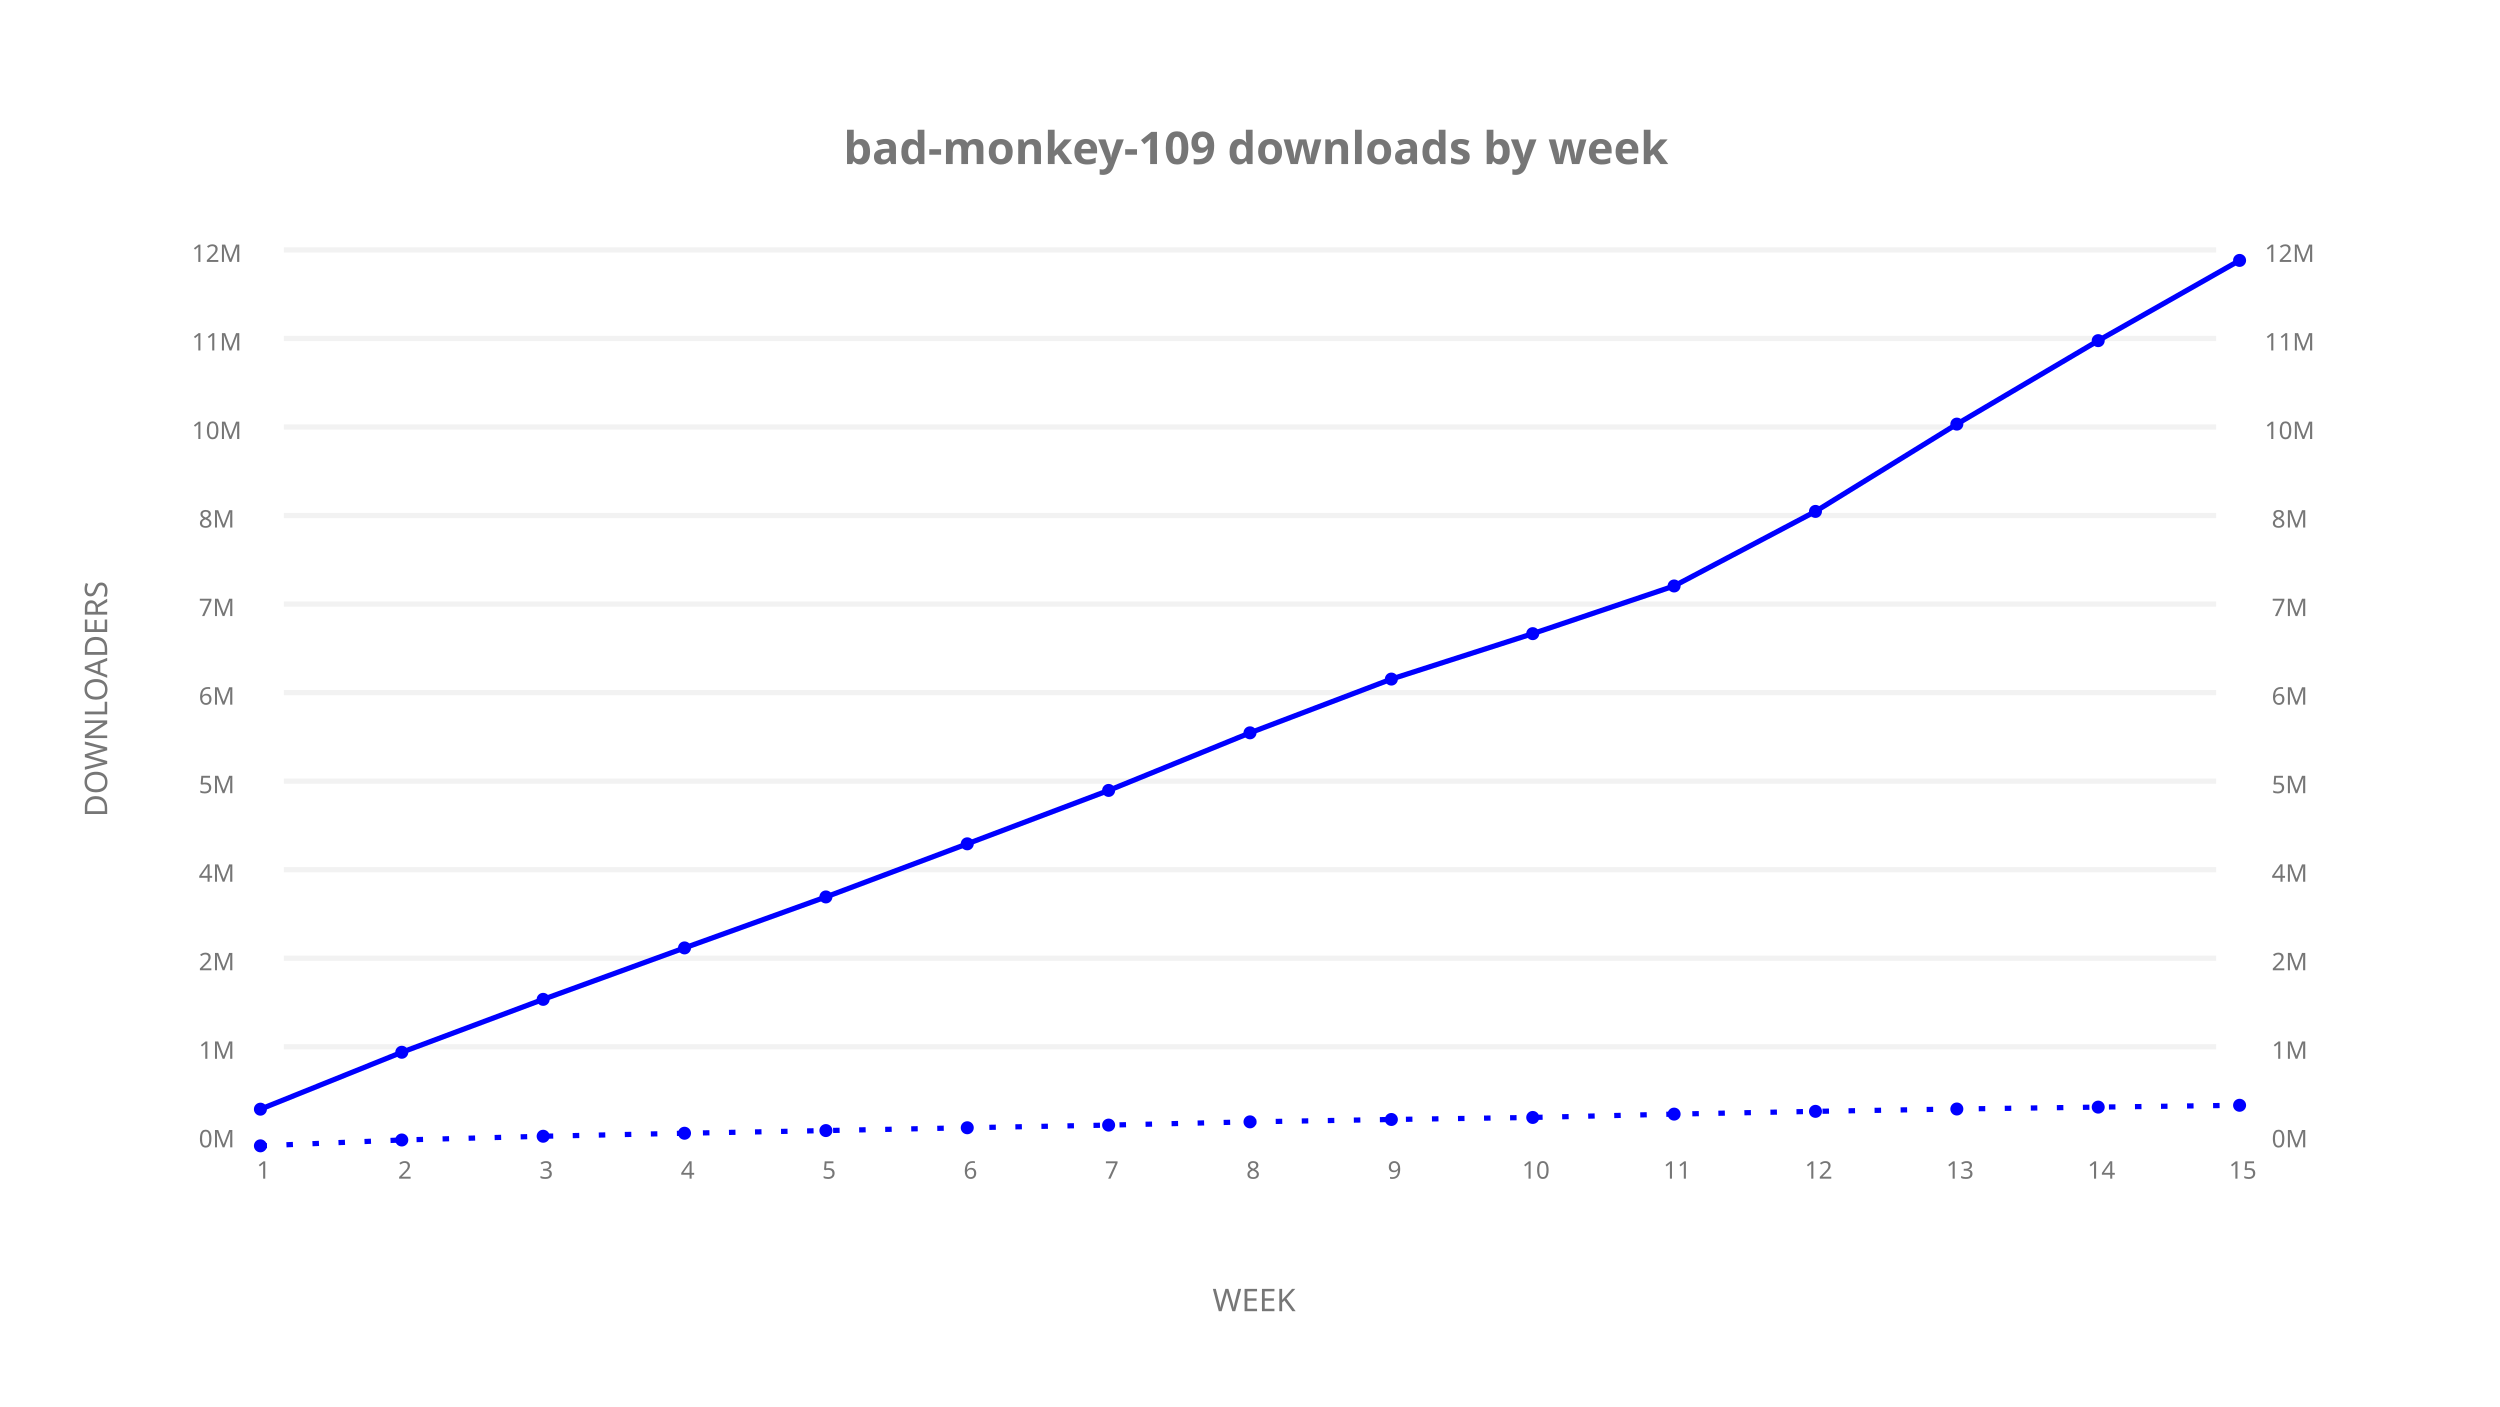
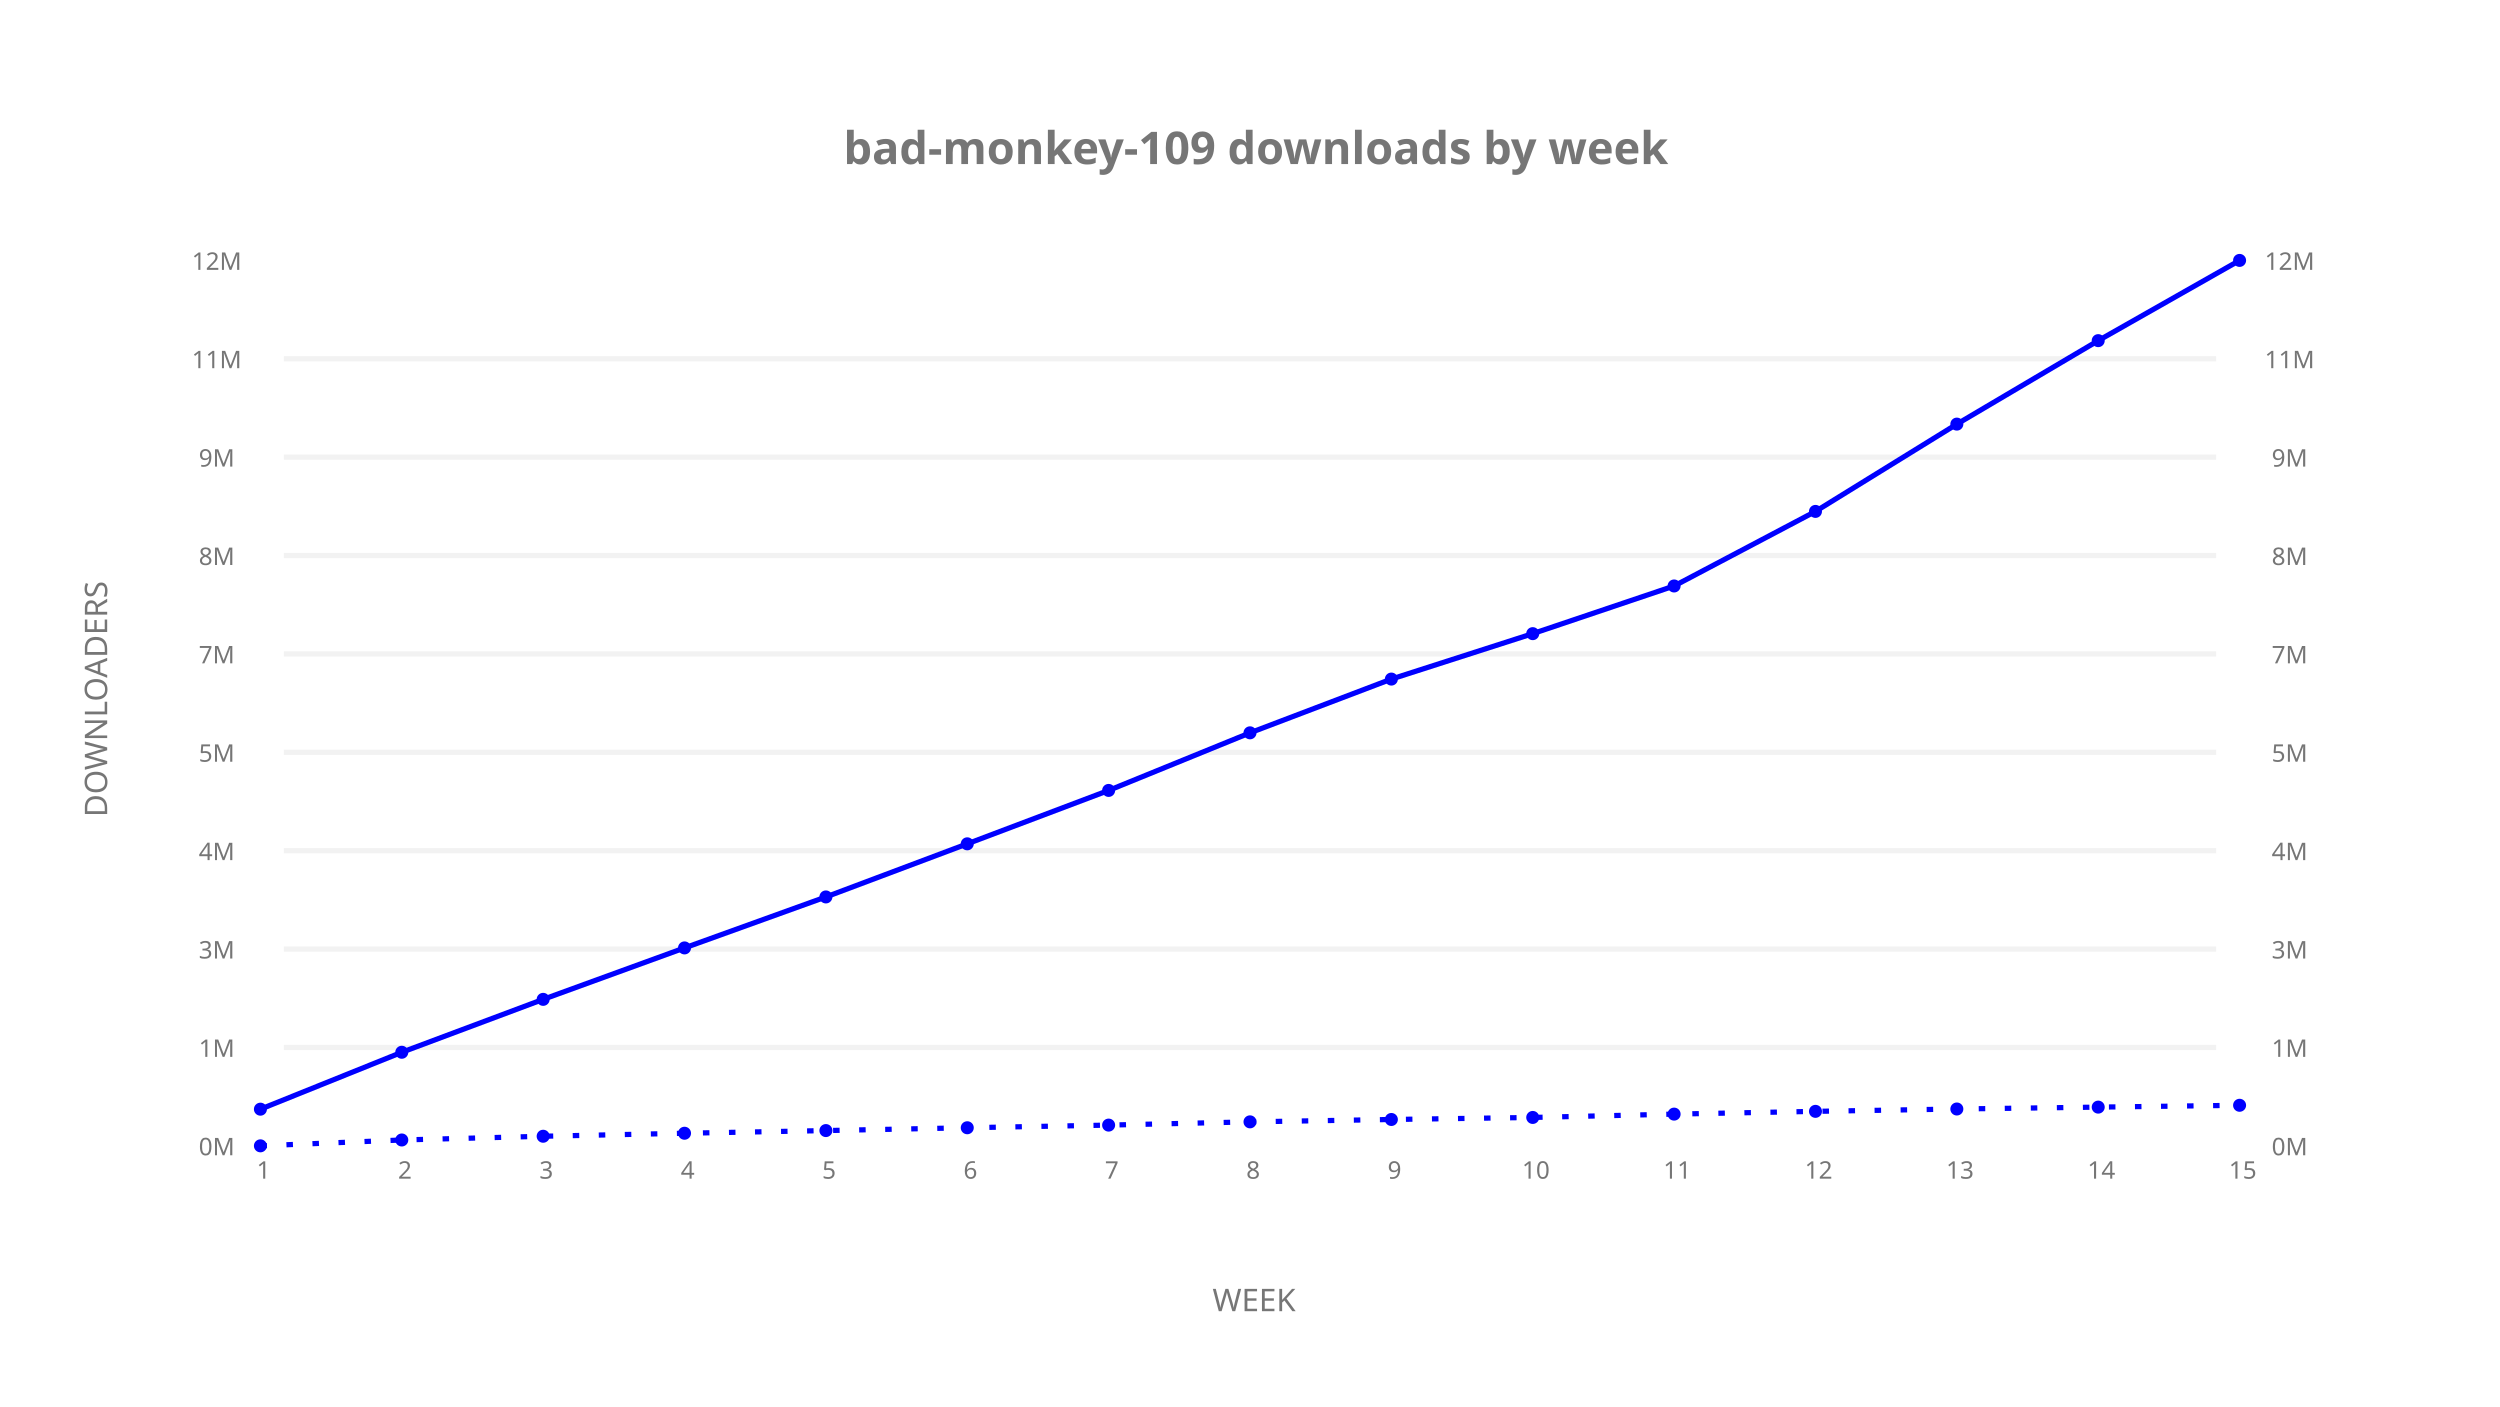
<svg xmlns="http://www.w3.org/2000/svg" xml:space="preserve" id="bad-monkey-109-downloads-by-week-bad-monkey-109-week" x="0px" y="0px" width="1920px" height="1080px" viewBox="0 0 1920 1080" enable-background="new 0 0 1920 1080" role="img">
  <g id="annotations">
    <text x="960" y="126" font-family="Atkinson Hyperlegible" font-size="26pt" text-anchor="middle" text-align="center" font-weight="600" font-style="normal" style="fill:rgb(118,118,118); fill-opacity:1; stroke:rgb(118,118,118); stroke-opacity:0; stroke-width:0.5"> bad-monkey-109 downloads by week</text>
    <g id="axes-lines">
      <text x="960" y="1007" font-family="Atkinson Hyperlegible" font-size="18pt" text-anchor="middle" text-align="center" font-weight="500" font-style="normal" style="fill:rgb(118,118,118); fill-opacity:1; stroke:rgb(118,118,118); stroke-opacity:0; stroke-width:0.5"> WEEK</text>
      <text x="73" y="540" font-family="Atkinson Hyperlegible" font-size="18pt" text-anchor="middle" text-align="center" dominant-baseline="central" font-weight="500" font-style="normal" style="fill:rgb(118,118,118); fill-opacity:1; stroke:rgb(118,118,118); stroke-opacity:0; stroke-width:0.5" transform="rotate(-90,73,540)"> DOWNLOADERS</text>
    </g>
    <g id="tic-y-label-lines">
-       <line x1="218" y1="803.919" x2="1702" y2="803.919" style="fill:rgb(0,0,255); fill-opacity:0; stroke:rgb(242,242,242); stroke-opacity:1; stroke-width:4" />
-       <line x1="218" y1="735.919" x2="1702" y2="735.919" style="fill:rgb(0,0,255); fill-opacity:0; stroke:rgb(242,242,242); stroke-opacity:1; stroke-width:4" />
-       <line x1="218" y1="667.919" x2="1702" y2="667.919" style="fill:rgb(0,0,255); fill-opacity:0; stroke:rgb(242,242,242); stroke-opacity:1; stroke-width:4" />
-       <line x1="218" y1="599.919" x2="1702" y2="599.919" style="fill:rgb(0,0,255); fill-opacity:0; stroke:rgb(242,242,242); stroke-opacity:1; stroke-width:4" />
-       <line x1="218" y1="531.919" x2="1702" y2="531.919" style="fill:rgb(0,0,255); fill-opacity:0; stroke:rgb(242,242,242); stroke-opacity:1; stroke-width:4" />
-       <line x1="218" y1="463.919" x2="1702" y2="463.919" style="fill:rgb(0,0,255); fill-opacity:0; stroke:rgb(242,242,242); stroke-opacity:1; stroke-width:4" />
-       <line x1="218" y1="395.919" x2="1702" y2="395.919" style="fill:rgb(0,0,255); fill-opacity:0; stroke:rgb(242,242,242); stroke-opacity:1; stroke-width:4" />
-       <line x1="218" y1="327.919" x2="1702" y2="327.919" style="fill:rgb(0,0,255); fill-opacity:0; stroke:rgb(242,242,242); stroke-opacity:1; stroke-width:4" />
-       <line x1="218" y1="259.919" x2="1702" y2="259.919" style="fill:rgb(0,0,255); fill-opacity:0; stroke:rgb(242,242,242); stroke-opacity:1; stroke-width:4" />
-       <line x1="218" y1="191.919" x2="1702" y2="191.919" style="fill:rgb(0,0,255); fill-opacity:0; stroke:rgb(242,242,242); stroke-opacity:1; stroke-width:4" />
+       <line x1="218" y1="804.444" x2="1702" y2="804.444" style="fill:rgb(0,0,255); fill-opacity:0; stroke:rgb(242,242,242); stroke-opacity:1; stroke-width:4" />
+       <line x1="218" y1="728.889" x2="1702" y2="728.889" style="fill:rgb(0,0,255); fill-opacity:0; stroke:rgb(242,242,242); stroke-opacity:1; stroke-width:4" />
+       <line x1="218" y1="653.333" x2="1702" y2="653.333" style="fill:rgb(0,0,255); fill-opacity:0; stroke:rgb(242,242,242); stroke-opacity:1; stroke-width:4" />
+       <line x1="218" y1="577.778" x2="1702" y2="577.778" style="fill:rgb(0,0,255); fill-opacity:0; stroke:rgb(242,242,242); stroke-opacity:1; stroke-width:4" />
+       <line x1="218" y1="502.222" x2="1702" y2="502.222" style="fill:rgb(0,0,255); fill-opacity:0; stroke:rgb(242,242,242); stroke-opacity:1; stroke-width:4" />
+       <line x1="218" y1="426.667" x2="1702" y2="426.667" style="fill:rgb(0,0,255); fill-opacity:0; stroke:rgb(242,242,242); stroke-opacity:1; stroke-width:4" />
+       <line x1="218" y1="351.111" x2="1702" y2="351.111" style="fill:rgb(0,0,255); fill-opacity:0; stroke:rgb(242,242,242); stroke-opacity:1; stroke-width:4" />
+       <line x1="218" y1="275.556" x2="1702" y2="275.556" style="fill:rgb(0,0,255); fill-opacity:0; stroke:rgb(242,242,242); stroke-opacity:1; stroke-width:4" />
    </g>
    <g id="tic-x-labels">
      <text x="200" y="898" font-family="Atkinson Hyperlegible" font-size="14pt" text-anchor="middle" text-align="center" dominant-baseline="central" font-weight="400" font-style="normal" style="fill:rgb(118,118,118); fill-opacity:1; stroke:rgb(118,118,118); stroke-opacity:0; stroke-width:0.5"> 1</text>
      <text x="308.571" y="898" font-family="Atkinson Hyperlegible" font-size="14pt" text-anchor="middle" text-align="center" dominant-baseline="central" font-weight="400" font-style="normal" style="fill:rgb(118,118,118); fill-opacity:1; stroke:rgb(118,118,118); stroke-opacity:0; stroke-width:0.5"> 2</text>
      <text x="417.143" y="898" font-family="Atkinson Hyperlegible" font-size="14pt" text-anchor="middle" text-align="center" dominant-baseline="central" font-weight="400" font-style="normal" style="fill:rgb(118,118,118); fill-opacity:1; stroke:rgb(118,118,118); stroke-opacity:0; stroke-width:0.5"> 3</text>
      <text x="525.714" y="898" font-family="Atkinson Hyperlegible" font-size="14pt" text-anchor="middle" text-align="center" dominant-baseline="central" font-weight="400" font-style="normal" style="fill:rgb(118,118,118); fill-opacity:1; stroke:rgb(118,118,118); stroke-opacity:0; stroke-width:0.5"> 4</text>
      <text x="634.286" y="898" font-family="Atkinson Hyperlegible" font-size="14pt" text-anchor="middle" text-align="center" dominant-baseline="central" font-weight="400" font-style="normal" style="fill:rgb(118,118,118); fill-opacity:1; stroke:rgb(118,118,118); stroke-opacity:0; stroke-width:0.5"> 5</text>
      <text x="742.857" y="898" font-family="Atkinson Hyperlegible" font-size="14pt" text-anchor="middle" text-align="center" dominant-baseline="central" font-weight="400" font-style="normal" style="fill:rgb(118,118,118); fill-opacity:1; stroke:rgb(118,118,118); stroke-opacity:0; stroke-width:0.5"> 6</text>
      <text x="851.429" y="898" font-family="Atkinson Hyperlegible" font-size="14pt" text-anchor="middle" text-align="center" dominant-baseline="central" font-weight="400" font-style="normal" style="fill:rgb(118,118,118); fill-opacity:1; stroke:rgb(118,118,118); stroke-opacity:0; stroke-width:0.5"> 7</text>
      <text x="960" y="898" font-family="Atkinson Hyperlegible" font-size="14pt" text-anchor="middle" text-align="center" dominant-baseline="central" font-weight="400" font-style="normal" style="fill:rgb(118,118,118); fill-opacity:1; stroke:rgb(118,118,118); stroke-opacity:0; stroke-width:0.5"> 8</text>
      <text x="1068.571" y="898" font-family="Atkinson Hyperlegible" font-size="14pt" text-anchor="middle" text-align="center" dominant-baseline="central" font-weight="400" font-style="normal" style="fill:rgb(118,118,118); fill-opacity:1; stroke:rgb(118,118,118); stroke-opacity:0; stroke-width:0.5"> 9</text>
      <text x="1177.143" y="898" font-family="Atkinson Hyperlegible" font-size="14pt" text-anchor="middle" text-align="center" dominant-baseline="central" font-weight="400" font-style="normal" style="fill:rgb(118,118,118); fill-opacity:1; stroke:rgb(118,118,118); stroke-opacity:0; stroke-width:0.5"> 10</text>
      <text x="1285.714" y="898" font-family="Atkinson Hyperlegible" font-size="14pt" text-anchor="middle" text-align="center" dominant-baseline="central" font-weight="400" font-style="normal" style="fill:rgb(118,118,118); fill-opacity:1; stroke:rgb(118,118,118); stroke-opacity:0; stroke-width:0.5"> 11</text>
      <text x="1394.286" y="898" font-family="Atkinson Hyperlegible" font-size="14pt" text-anchor="middle" text-align="center" dominant-baseline="central" font-weight="400" font-style="normal" style="fill:rgb(118,118,118); fill-opacity:1; stroke:rgb(118,118,118); stroke-opacity:0; stroke-width:0.5"> 12</text>
      <text x="1502.857" y="898" font-family="Atkinson Hyperlegible" font-size="14pt" text-anchor="middle" text-align="center" dominant-baseline="central" font-weight="400" font-style="normal" style="fill:rgb(118,118,118); fill-opacity:1; stroke:rgb(118,118,118); stroke-opacity:0; stroke-width:0.5"> 13</text>
      <text x="1611.429" y="898" font-family="Atkinson Hyperlegible" font-size="14pt" text-anchor="middle" text-align="center" dominant-baseline="central" font-weight="400" font-style="normal" style="fill:rgb(118,118,118); fill-opacity:1; stroke:rgb(118,118,118); stroke-opacity:0; stroke-width:0.5"> 14</text>
      <text x="1720" y="898" font-family="Atkinson Hyperlegible" font-size="14pt" text-anchor="middle" text-align="center" dominant-baseline="central" font-weight="400" font-style="normal" style="fill:rgb(118,118,118); fill-opacity:1; stroke:rgb(118,118,118); stroke-opacity:0; stroke-width:0.5"> 15</text>
    </g>
    <g id="tic-y-labels">
-       <text x="164" y="873.919" font-family="Atkinson Hyperlegible" font-size="14pt" text-anchor="middle" text-align="center" dominant-baseline="central" font-weight="400" font-style="normal" style="fill:rgb(118,118,118); fill-opacity:1; stroke:rgb(118,118,118); stroke-opacity:0; stroke-width:0.5"> 0M</text>
-       <text x="1756" y="873.919" font-family="Atkinson Hyperlegible" font-size="14pt" text-anchor="middle" text-align="center" dominant-baseline="central" font-weight="400" font-style="normal" style="fill:rgb(118,118,118); fill-opacity:1; stroke:rgb(118,118,118); stroke-opacity:0; stroke-width:0.5"> 0M</text>
-       <text x="164" y="805.919" font-family="Atkinson Hyperlegible" font-size="14pt" text-anchor="middle" text-align="center" dominant-baseline="central" font-weight="400" font-style="normal" style="fill:rgb(118,118,118); fill-opacity:1; stroke:rgb(118,118,118); stroke-opacity:0; stroke-width:0.5"> 1M</text>
-       <text x="1756" y="805.919" font-family="Atkinson Hyperlegible" font-size="14pt" text-anchor="middle" text-align="center" dominant-baseline="central" font-weight="400" font-style="normal" style="fill:rgb(118,118,118); fill-opacity:1; stroke:rgb(118,118,118); stroke-opacity:0; stroke-width:0.5"> 1M</text>
-       <text x="164" y="737.919" font-family="Atkinson Hyperlegible" font-size="14pt" text-anchor="middle" text-align="center" dominant-baseline="central" font-weight="400" font-style="normal" style="fill:rgb(118,118,118); fill-opacity:1; stroke:rgb(118,118,118); stroke-opacity:0; stroke-width:0.5"> 2M</text>
-       <text x="1756" y="737.919" font-family="Atkinson Hyperlegible" font-size="14pt" text-anchor="middle" text-align="center" dominant-baseline="central" font-weight="400" font-style="normal" style="fill:rgb(118,118,118); fill-opacity:1; stroke:rgb(118,118,118); stroke-opacity:0; stroke-width:0.5"> 2M</text>
-       <text x="164" y="669.919" font-family="Atkinson Hyperlegible" font-size="14pt" text-anchor="middle" text-align="center" dominant-baseline="central" font-weight="400" font-style="normal" style="fill:rgb(118,118,118); fill-opacity:1; stroke:rgb(118,118,118); stroke-opacity:0; stroke-width:0.5"> 4M</text>
-       <text x="1756" y="669.919" font-family="Atkinson Hyperlegible" font-size="14pt" text-anchor="middle" text-align="center" dominant-baseline="central" font-weight="400" font-style="normal" style="fill:rgb(118,118,118); fill-opacity:1; stroke:rgb(118,118,118); stroke-opacity:0; stroke-width:0.5"> 4M</text>
-       <text x="164" y="601.919" font-family="Atkinson Hyperlegible" font-size="14pt" text-anchor="middle" text-align="center" dominant-baseline="central" font-weight="400" font-style="normal" style="fill:rgb(118,118,118); fill-opacity:1; stroke:rgb(118,118,118); stroke-opacity:0; stroke-width:0.5"> 5M</text>
-       <text x="1756" y="601.919" font-family="Atkinson Hyperlegible" font-size="14pt" text-anchor="middle" text-align="center" dominant-baseline="central" font-weight="400" font-style="normal" style="fill:rgb(118,118,118); fill-opacity:1; stroke:rgb(118,118,118); stroke-opacity:0; stroke-width:0.5"> 5M</text>
-       <text x="164" y="533.919" font-family="Atkinson Hyperlegible" font-size="14pt" text-anchor="middle" text-align="center" dominant-baseline="central" font-weight="400" font-style="normal" style="fill:rgb(118,118,118); fill-opacity:1; stroke:rgb(118,118,118); stroke-opacity:0; stroke-width:0.5"> 6M</text>
-       <text x="1756" y="533.919" font-family="Atkinson Hyperlegible" font-size="14pt" text-anchor="middle" text-align="center" dominant-baseline="central" font-weight="400" font-style="normal" style="fill:rgb(118,118,118); fill-opacity:1; stroke:rgb(118,118,118); stroke-opacity:0; stroke-width:0.5"> 6M</text>
-       <text x="164" y="465.919" font-family="Atkinson Hyperlegible" font-size="14pt" text-anchor="middle" text-align="center" dominant-baseline="central" font-weight="400" font-style="normal" style="fill:rgb(118,118,118); fill-opacity:1; stroke:rgb(118,118,118); stroke-opacity:0; stroke-width:0.5"> 7M</text>
-       <text x="1756" y="465.919" font-family="Atkinson Hyperlegible" font-size="14pt" text-anchor="middle" text-align="center" dominant-baseline="central" font-weight="400" font-style="normal" style="fill:rgb(118,118,118); fill-opacity:1; stroke:rgb(118,118,118); stroke-opacity:0; stroke-width:0.5"> 7M</text>
-       <text x="164" y="397.919" font-family="Atkinson Hyperlegible" font-size="14pt" text-anchor="middle" text-align="center" dominant-baseline="central" font-weight="400" font-style="normal" style="fill:rgb(118,118,118); fill-opacity:1; stroke:rgb(118,118,118); stroke-opacity:0; stroke-width:0.5"> 8M</text>
-       <text x="1756" y="397.919" font-family="Atkinson Hyperlegible" font-size="14pt" text-anchor="middle" text-align="center" dominant-baseline="central" font-weight="400" font-style="normal" style="fill:rgb(118,118,118); fill-opacity:1; stroke:rgb(118,118,118); stroke-opacity:0; stroke-width:0.5"> 8M</text>
-       <text x="164" y="329.919" font-family="Atkinson Hyperlegible" font-size="14pt" text-anchor="middle" text-align="center" dominant-baseline="central" font-weight="400" font-style="normal" style="fill:rgb(118,118,118); fill-opacity:1; stroke:rgb(118,118,118); stroke-opacity:0; stroke-width:0.5"> 10M</text>
-       <text x="1756" y="329.919" font-family="Atkinson Hyperlegible" font-size="14pt" text-anchor="middle" text-align="center" dominant-baseline="central" font-weight="400" font-style="normal" style="fill:rgb(118,118,118); fill-opacity:1; stroke:rgb(118,118,118); stroke-opacity:0; stroke-width:0.5"> 10M</text>
-       <text x="164" y="261.919" font-family="Atkinson Hyperlegible" font-size="14pt" text-anchor="middle" text-align="center" dominant-baseline="central" font-weight="400" font-style="normal" style="fill:rgb(118,118,118); fill-opacity:1; stroke:rgb(118,118,118); stroke-opacity:0; stroke-width:0.5"> 11M</text>
-       <text x="1756" y="261.919" font-family="Atkinson Hyperlegible" font-size="14pt" text-anchor="middle" text-align="center" dominant-baseline="central" font-weight="400" font-style="normal" style="fill:rgb(118,118,118); fill-opacity:1; stroke:rgb(118,118,118); stroke-opacity:0; stroke-width:0.5"> 11M</text>
-       <text x="164" y="193.919" font-family="Atkinson Hyperlegible" font-size="14pt" text-anchor="middle" text-align="center" dominant-baseline="central" font-weight="400" font-style="normal" style="fill:rgb(118,118,118); fill-opacity:1; stroke:rgb(118,118,118); stroke-opacity:0; stroke-width:0.5"> 12M</text>
-       <text x="1756" y="193.919" font-family="Atkinson Hyperlegible" font-size="14pt" text-anchor="middle" text-align="center" dominant-baseline="central" font-weight="400" font-style="normal" style="fill:rgb(118,118,118); fill-opacity:1; stroke:rgb(118,118,118); stroke-opacity:0; stroke-width:0.5"> 12M</text>
+       <text x="164" y="880" font-family="Atkinson Hyperlegible" font-size="14pt" text-anchor="middle" text-align="center" dominant-baseline="central" font-weight="400" font-style="normal" style="fill:rgb(118,118,118); fill-opacity:1; stroke:rgb(118,118,118); stroke-opacity:0; stroke-width:0.5"> 0M</text>
+       <text x="1756" y="880" font-family="Atkinson Hyperlegible" font-size="14pt" text-anchor="middle" text-align="center" dominant-baseline="central" font-weight="400" font-style="normal" style="fill:rgb(118,118,118); fill-opacity:1; stroke:rgb(118,118,118); stroke-opacity:0; stroke-width:0.5"> 0M</text>
+       <text x="164" y="804.444" font-family="Atkinson Hyperlegible" font-size="14pt" text-anchor="middle" text-align="center" dominant-baseline="central" font-weight="400" font-style="normal" style="fill:rgb(118,118,118); fill-opacity:1; stroke:rgb(118,118,118); stroke-opacity:0; stroke-width:0.5"> 1M</text>
+       <text x="1756" y="804.444" font-family="Atkinson Hyperlegible" font-size="14pt" text-anchor="middle" text-align="center" dominant-baseline="central" font-weight="400" font-style="normal" style="fill:rgb(118,118,118); fill-opacity:1; stroke:rgb(118,118,118); stroke-opacity:0; stroke-width:0.5"> 1M</text>
+       <text x="164" y="728.889" font-family="Atkinson Hyperlegible" font-size="14pt" text-anchor="middle" text-align="center" dominant-baseline="central" font-weight="400" font-style="normal" style="fill:rgb(118,118,118); fill-opacity:1; stroke:rgb(118,118,118); stroke-opacity:0; stroke-width:0.5"> 3M</text>
+       <text x="1756" y="728.889" font-family="Atkinson Hyperlegible" font-size="14pt" text-anchor="middle" text-align="center" dominant-baseline="central" font-weight="400" font-style="normal" style="fill:rgb(118,118,118); fill-opacity:1; stroke:rgb(118,118,118); stroke-opacity:0; stroke-width:0.5"> 3M</text>
+       <text x="164" y="653.333" font-family="Atkinson Hyperlegible" font-size="14pt" text-anchor="middle" text-align="center" dominant-baseline="central" font-weight="400" font-style="normal" style="fill:rgb(118,118,118); fill-opacity:1; stroke:rgb(118,118,118); stroke-opacity:0; stroke-width:0.5"> 4M</text>
+       <text x="1756" y="653.333" font-family="Atkinson Hyperlegible" font-size="14pt" text-anchor="middle" text-align="center" dominant-baseline="central" font-weight="400" font-style="normal" style="fill:rgb(118,118,118); fill-opacity:1; stroke:rgb(118,118,118); stroke-opacity:0; stroke-width:0.5"> 4M</text>
+       <text x="164" y="577.778" font-family="Atkinson Hyperlegible" font-size="14pt" text-anchor="middle" text-align="center" dominant-baseline="central" font-weight="400" font-style="normal" style="fill:rgb(118,118,118); fill-opacity:1; stroke:rgb(118,118,118); stroke-opacity:0; stroke-width:0.5"> 5M</text>
+       <text x="1756" y="577.778" font-family="Atkinson Hyperlegible" font-size="14pt" text-anchor="middle" text-align="center" dominant-baseline="central" font-weight="400" font-style="normal" style="fill:rgb(118,118,118); fill-opacity:1; stroke:rgb(118,118,118); stroke-opacity:0; stroke-width:0.5"> 5M</text>
+       <text x="164" y="502.222" font-family="Atkinson Hyperlegible" font-size="14pt" text-anchor="middle" text-align="center" dominant-baseline="central" font-weight="400" font-style="normal" style="fill:rgb(118,118,118); fill-opacity:1; stroke:rgb(118,118,118); stroke-opacity:0; stroke-width:0.5"> 7M</text>
+       <text x="1756" y="502.222" font-family="Atkinson Hyperlegible" font-size="14pt" text-anchor="middle" text-align="center" dominant-baseline="central" font-weight="400" font-style="normal" style="fill:rgb(118,118,118); fill-opacity:1; stroke:rgb(118,118,118); stroke-opacity:0; stroke-width:0.5"> 7M</text>
+       <text x="164" y="426.667" font-family="Atkinson Hyperlegible" font-size="14pt" text-anchor="middle" text-align="center" dominant-baseline="central" font-weight="400" font-style="normal" style="fill:rgb(118,118,118); fill-opacity:1; stroke:rgb(118,118,118); stroke-opacity:0; stroke-width:0.5"> 8M</text>
+       <text x="1756" y="426.667" font-family="Atkinson Hyperlegible" font-size="14pt" text-anchor="middle" text-align="center" dominant-baseline="central" font-weight="400" font-style="normal" style="fill:rgb(118,118,118); fill-opacity:1; stroke:rgb(118,118,118); stroke-opacity:0; stroke-width:0.5"> 8M</text>
+       <text x="164" y="351.111" font-family="Atkinson Hyperlegible" font-size="14pt" text-anchor="middle" text-align="center" dominant-baseline="central" font-weight="400" font-style="normal" style="fill:rgb(118,118,118); fill-opacity:1; stroke:rgb(118,118,118); stroke-opacity:0; stroke-width:0.5"> 9M</text>
+       <text x="1756" y="351.111" font-family="Atkinson Hyperlegible" font-size="14pt" text-anchor="middle" text-align="center" dominant-baseline="central" font-weight="400" font-style="normal" style="fill:rgb(118,118,118); fill-opacity:1; stroke:rgb(118,118,118); stroke-opacity:0; stroke-width:0.5"> 9M</text>
+       <text x="164" y="275.556" font-family="Atkinson Hyperlegible" font-size="14pt" text-anchor="middle" text-align="center" dominant-baseline="central" font-weight="400" font-style="normal" style="fill:rgb(118,118,118); fill-opacity:1; stroke:rgb(118,118,118); stroke-opacity:0; stroke-width:0.5"> 11M</text>
+       <text x="1756" y="275.556" font-family="Atkinson Hyperlegible" font-size="14pt" text-anchor="middle" text-align="center" dominant-baseline="central" font-weight="400" font-style="normal" style="fill:rgb(118,118,118); fill-opacity:1; stroke:rgb(118,118,118); stroke-opacity:0; stroke-width:0.5"> 11M</text>
+       <text x="164" y="200" font-family="Atkinson Hyperlegible" font-size="14pt" text-anchor="middle" text-align="center" dominant-baseline="central" font-weight="400" font-style="normal" style="fill:rgb(118,118,118); fill-opacity:1; stroke:rgb(118,118,118); stroke-opacity:0; stroke-width:0.5"> 12M</text>
+       <text x="1756" y="200" font-family="Atkinson Hyperlegible" font-size="14pt" text-anchor="middle" text-align="center" dominant-baseline="central" font-weight="400" font-style="normal" style="fill:rgb(118,118,118); fill-opacity:1; stroke:rgb(118,118,118); stroke-opacity:0; stroke-width:0.5"> 12M</text>
    </g>
  </g>
  <g id="polyline-bad-monkey-109 downloads by week">
    <polyline points="200,851.853 308.571,808.141 417.143,767.51 525.714,728.001 634.286,688.852 742.857,648.056 851.429,607.048 960,562.811 1068.57,521.535 1177.14,486.643 1285.71,450.029 1394.29,392.761 1502.86,325.72 1611.43,261.612 1720,200 " style="fill:rgb(0,0,255); fill-opacity:0; stroke:rgb(0,0,255); stroke-opacity:1; stroke-width:4" />
  </g>
  <g id="markers-bad-monkey-109 downloads by week">
    <circle cx="200" cy="851.853" r="5" style="fill:rgb(0,0,255); fill-opacity:1; stroke:rgb(0,0,255); stroke-opacity:0; stroke-width:4">
</circle>
    <circle cx="308.571" cy="808.141" r="5" style="fill:rgb(0,0,255); fill-opacity:1; stroke:rgb(0,0,255); stroke-opacity:0; stroke-width:4">
</circle>
    <circle cx="417.143" cy="767.51" r="5" style="fill:rgb(0,0,255); fill-opacity:1; stroke:rgb(0,0,255); stroke-opacity:0; stroke-width:4">
</circle>
    <circle cx="525.714" cy="728.001" r="5" style="fill:rgb(0,0,255); fill-opacity:1; stroke:rgb(0,0,255); stroke-opacity:0; stroke-width:4">
</circle>
    <circle cx="634.286" cy="688.852" r="5" style="fill:rgb(0,0,255); fill-opacity:1; stroke:rgb(0,0,255); stroke-opacity:0; stroke-width:4">
</circle>
    <circle cx="742.857" cy="648.056" r="5" style="fill:rgb(0,0,255); fill-opacity:1; stroke:rgb(0,0,255); stroke-opacity:0; stroke-width:4">
</circle>
    <circle cx="851.429" cy="607.048" r="5" style="fill:rgb(0,0,255); fill-opacity:1; stroke:rgb(0,0,255); stroke-opacity:0; stroke-width:4">
</circle>
    <circle cx="960" cy="562.811" r="5" style="fill:rgb(0,0,255); fill-opacity:1; stroke:rgb(0,0,255); stroke-opacity:0; stroke-width:4">
</circle>
    <circle cx="1068.571" cy="521.535" r="5" style="fill:rgb(0,0,255); fill-opacity:1; stroke:rgb(0,0,255); stroke-opacity:0; stroke-width:4">
</circle>
    <circle cx="1177.143" cy="486.643" r="5" style="fill:rgb(0,0,255); fill-opacity:1; stroke:rgb(0,0,255); stroke-opacity:0; stroke-width:4">
</circle>
    <circle cx="1285.714" cy="450.029" r="5" style="fill:rgb(0,0,255); fill-opacity:1; stroke:rgb(0,0,255); stroke-opacity:0; stroke-width:4">
</circle>
    <circle cx="1394.286" cy="392.761" r="5" style="fill:rgb(0,0,255); fill-opacity:1; stroke:rgb(0,0,255); stroke-opacity:0; stroke-width:4">
</circle>
    <circle cx="1502.857" cy="325.72" r="5" style="fill:rgb(0,0,255); fill-opacity:1; stroke:rgb(0,0,255); stroke-opacity:0; stroke-width:4">
</circle>
    <circle cx="1611.429" cy="261.612" r="5" style="fill:rgb(0,0,255); fill-opacity:1; stroke:rgb(0,0,255); stroke-opacity:0; stroke-width:4">
</circle>
    <circle cx="1720" cy="200" r="5" style="fill:rgb(0,0,255); fill-opacity:1; stroke:rgb(0,0,255); stroke-opacity:0; stroke-width:4">
</circle>
  </g>
  <g id="polyline-bad-monkey-109 downloads by week uploaders">
    <polyline points="200,880 308.571,875.506 417.143,872.641 525.714,870.335 634.286,868.282 742.857,866.116 851.429,864.08 960,861.583 1068.57,859.765 1177.14,858.203 1285.71,855.644 1394.29,853.52 1502.86,851.715 1611.43,850.27 1720,848.859 " stroke-dasharray="5 15" style="fill:rgb(0,0,255); fill-opacity:0; stroke:rgb(0,0,255); stroke-opacity:1; stroke-width:4" />
  </g>
  <g id="markers-bad-monkey-109 downloads by week uploaders">
    <circle cx="200" cy="880" r="5" style="fill:rgb(0,0,255); fill-opacity:1; stroke:rgb(0,0,255); stroke-opacity:0; stroke-width:4">
</circle>
    <circle cx="308.571" cy="875.506" r="5" style="fill:rgb(0,0,255); fill-opacity:1; stroke:rgb(0,0,255); stroke-opacity:0; stroke-width:4">
</circle>
    <circle cx="417.143" cy="872.641" r="5" style="fill:rgb(0,0,255); fill-opacity:1; stroke:rgb(0,0,255); stroke-opacity:0; stroke-width:4">
</circle>
    <circle cx="525.714" cy="870.335" r="5" style="fill:rgb(0,0,255); fill-opacity:1; stroke:rgb(0,0,255); stroke-opacity:0; stroke-width:4">
</circle>
    <circle cx="634.286" cy="868.282" r="5" style="fill:rgb(0,0,255); fill-opacity:1; stroke:rgb(0,0,255); stroke-opacity:0; stroke-width:4">
</circle>
    <circle cx="742.857" cy="866.116" r="5" style="fill:rgb(0,0,255); fill-opacity:1; stroke:rgb(0,0,255); stroke-opacity:0; stroke-width:4">
</circle>
    <circle cx="851.429" cy="864.08" r="5" style="fill:rgb(0,0,255); fill-opacity:1; stroke:rgb(0,0,255); stroke-opacity:0; stroke-width:4">
</circle>
    <circle cx="960" cy="861.583" r="5" style="fill:rgb(0,0,255); fill-opacity:1; stroke:rgb(0,0,255); stroke-opacity:0; stroke-width:4">
</circle>
    <circle cx="1068.571" cy="859.765" r="5" style="fill:rgb(0,0,255); fill-opacity:1; stroke:rgb(0,0,255); stroke-opacity:0; stroke-width:4">
</circle>
    <circle cx="1177.143" cy="858.203" r="5" style="fill:rgb(0,0,255); fill-opacity:1; stroke:rgb(0,0,255); stroke-opacity:0; stroke-width:4">
</circle>
    <circle cx="1285.714" cy="855.644" r="5" style="fill:rgb(0,0,255); fill-opacity:1; stroke:rgb(0,0,255); stroke-opacity:0; stroke-width:4">
</circle>
    <circle cx="1394.286" cy="853.52" r="5" style="fill:rgb(0,0,255); fill-opacity:1; stroke:rgb(0,0,255); stroke-opacity:0; stroke-width:4">
</circle>
    <circle cx="1502.857" cy="851.715" r="5" style="fill:rgb(0,0,255); fill-opacity:1; stroke:rgb(0,0,255); stroke-opacity:0; stroke-width:4">
</circle>
    <circle cx="1611.429" cy="850.27" r="5" style="fill:rgb(0,0,255); fill-opacity:1; stroke:rgb(0,0,255); stroke-opacity:0; stroke-width:4">
</circle>
    <circle cx="1720" cy="848.859" r="5" style="fill:rgb(0,0,255); fill-opacity:1; stroke:rgb(0,0,255); stroke-opacity:0; stroke-width:4">
</circle>
  </g>
</svg>
